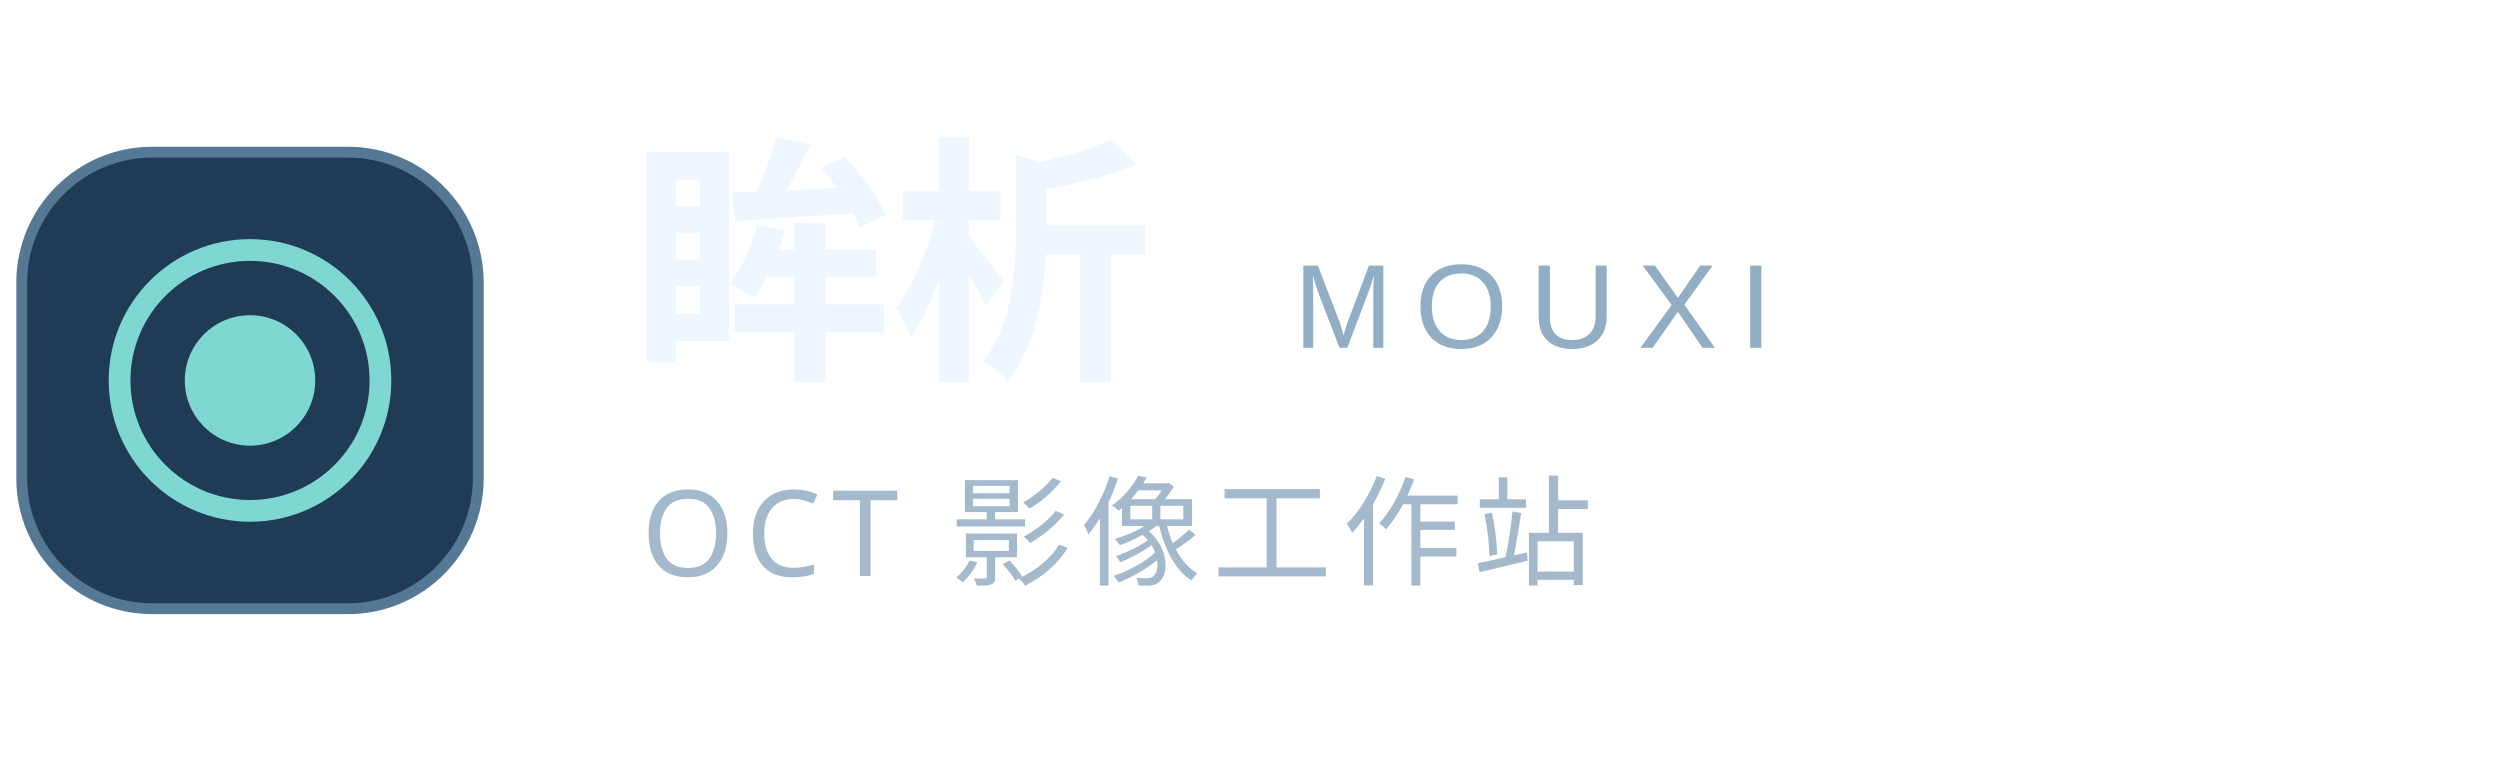
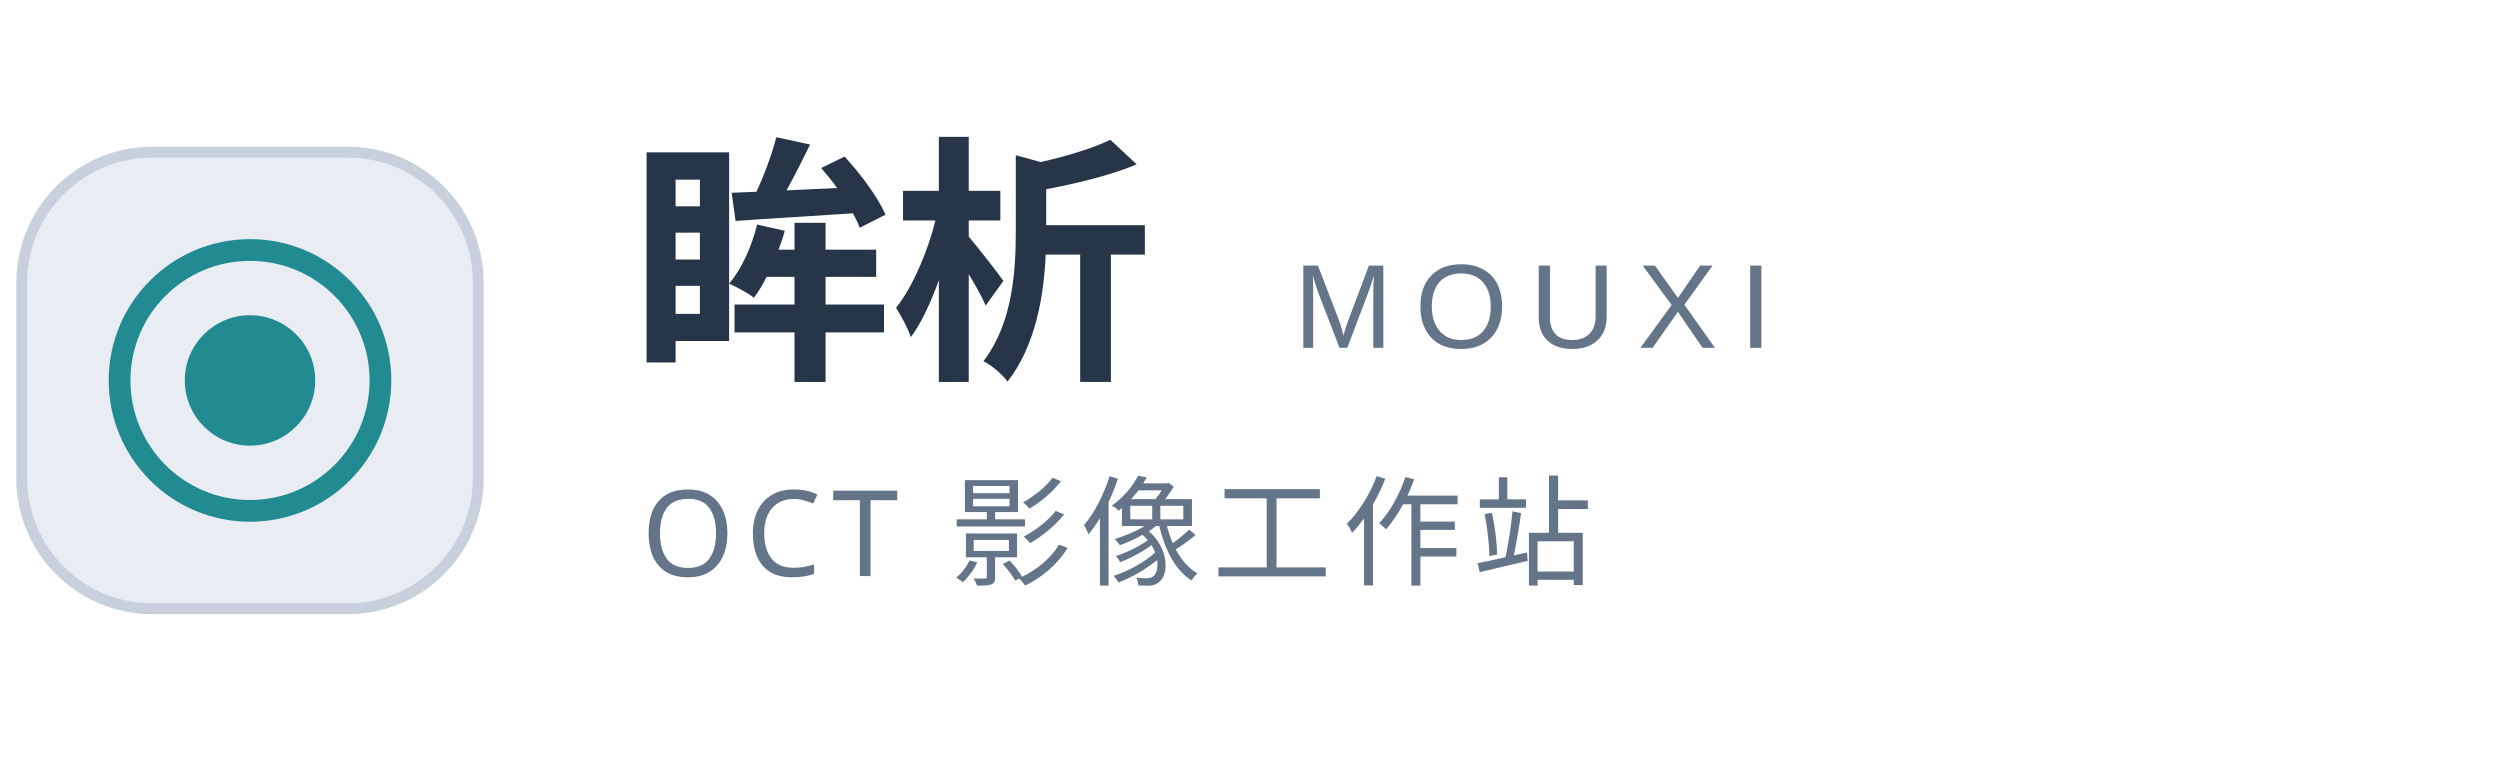
<svg xmlns="http://www.w3.org/2000/svg" width="230" height="70" viewBox="0 0 230 70">
-   <rect x="2" y="14" width="42" height="42" rx="12" fill="#203b55" stroke="#557995" />
-   <circle cx="23" cy="35" r="12" fill="none" stroke="#7ed8d1" stroke-width="2" />
-   <circle cx="23" cy="35" r="6" fill="#7ed8d1" />
-   <text x="58" y="33" fill="#eef6ff" font-size="24" font-family="Microsoft YaHei,sans-serif" font-weight="600">眸析</text>
-   <text x="119" y="32" fill="#91aec5" font-size="11" font-family="Arial,sans-serif" letter-spacing="2">MOUXI</text>
-   <text x="59" y="53" fill="#a4b9cc" font-size="11" font-family="Microsoft YaHei,sans-serif" letter-spacing="1">OCT 影像工作站</text>
+   <rect x="2" y="14" width="42" height="42" rx="12" fill="#e9edf3" stroke="#c7d0dc" />
+   <circle cx="23" cy="35" r="12" fill="none" stroke="#218b91" stroke-width="2" />
+   <circle cx="23" cy="35" r="6" fill="#218b91" />
+   <text x="58" y="33" fill="#263548" font-size="24" font-family="Microsoft YaHei,sans-serif" font-weight="600">眸析</text>
+   <text x="119" y="32" fill="#64758a" font-size="11" font-family="Arial,sans-serif" letter-spacing="2">MOUXI</text>
+   <text x="59" y="53" fill="#64758a" font-size="11" font-family="Microsoft YaHei,sans-serif" letter-spacing="1">OCT 影像工作站</text>
</svg>
